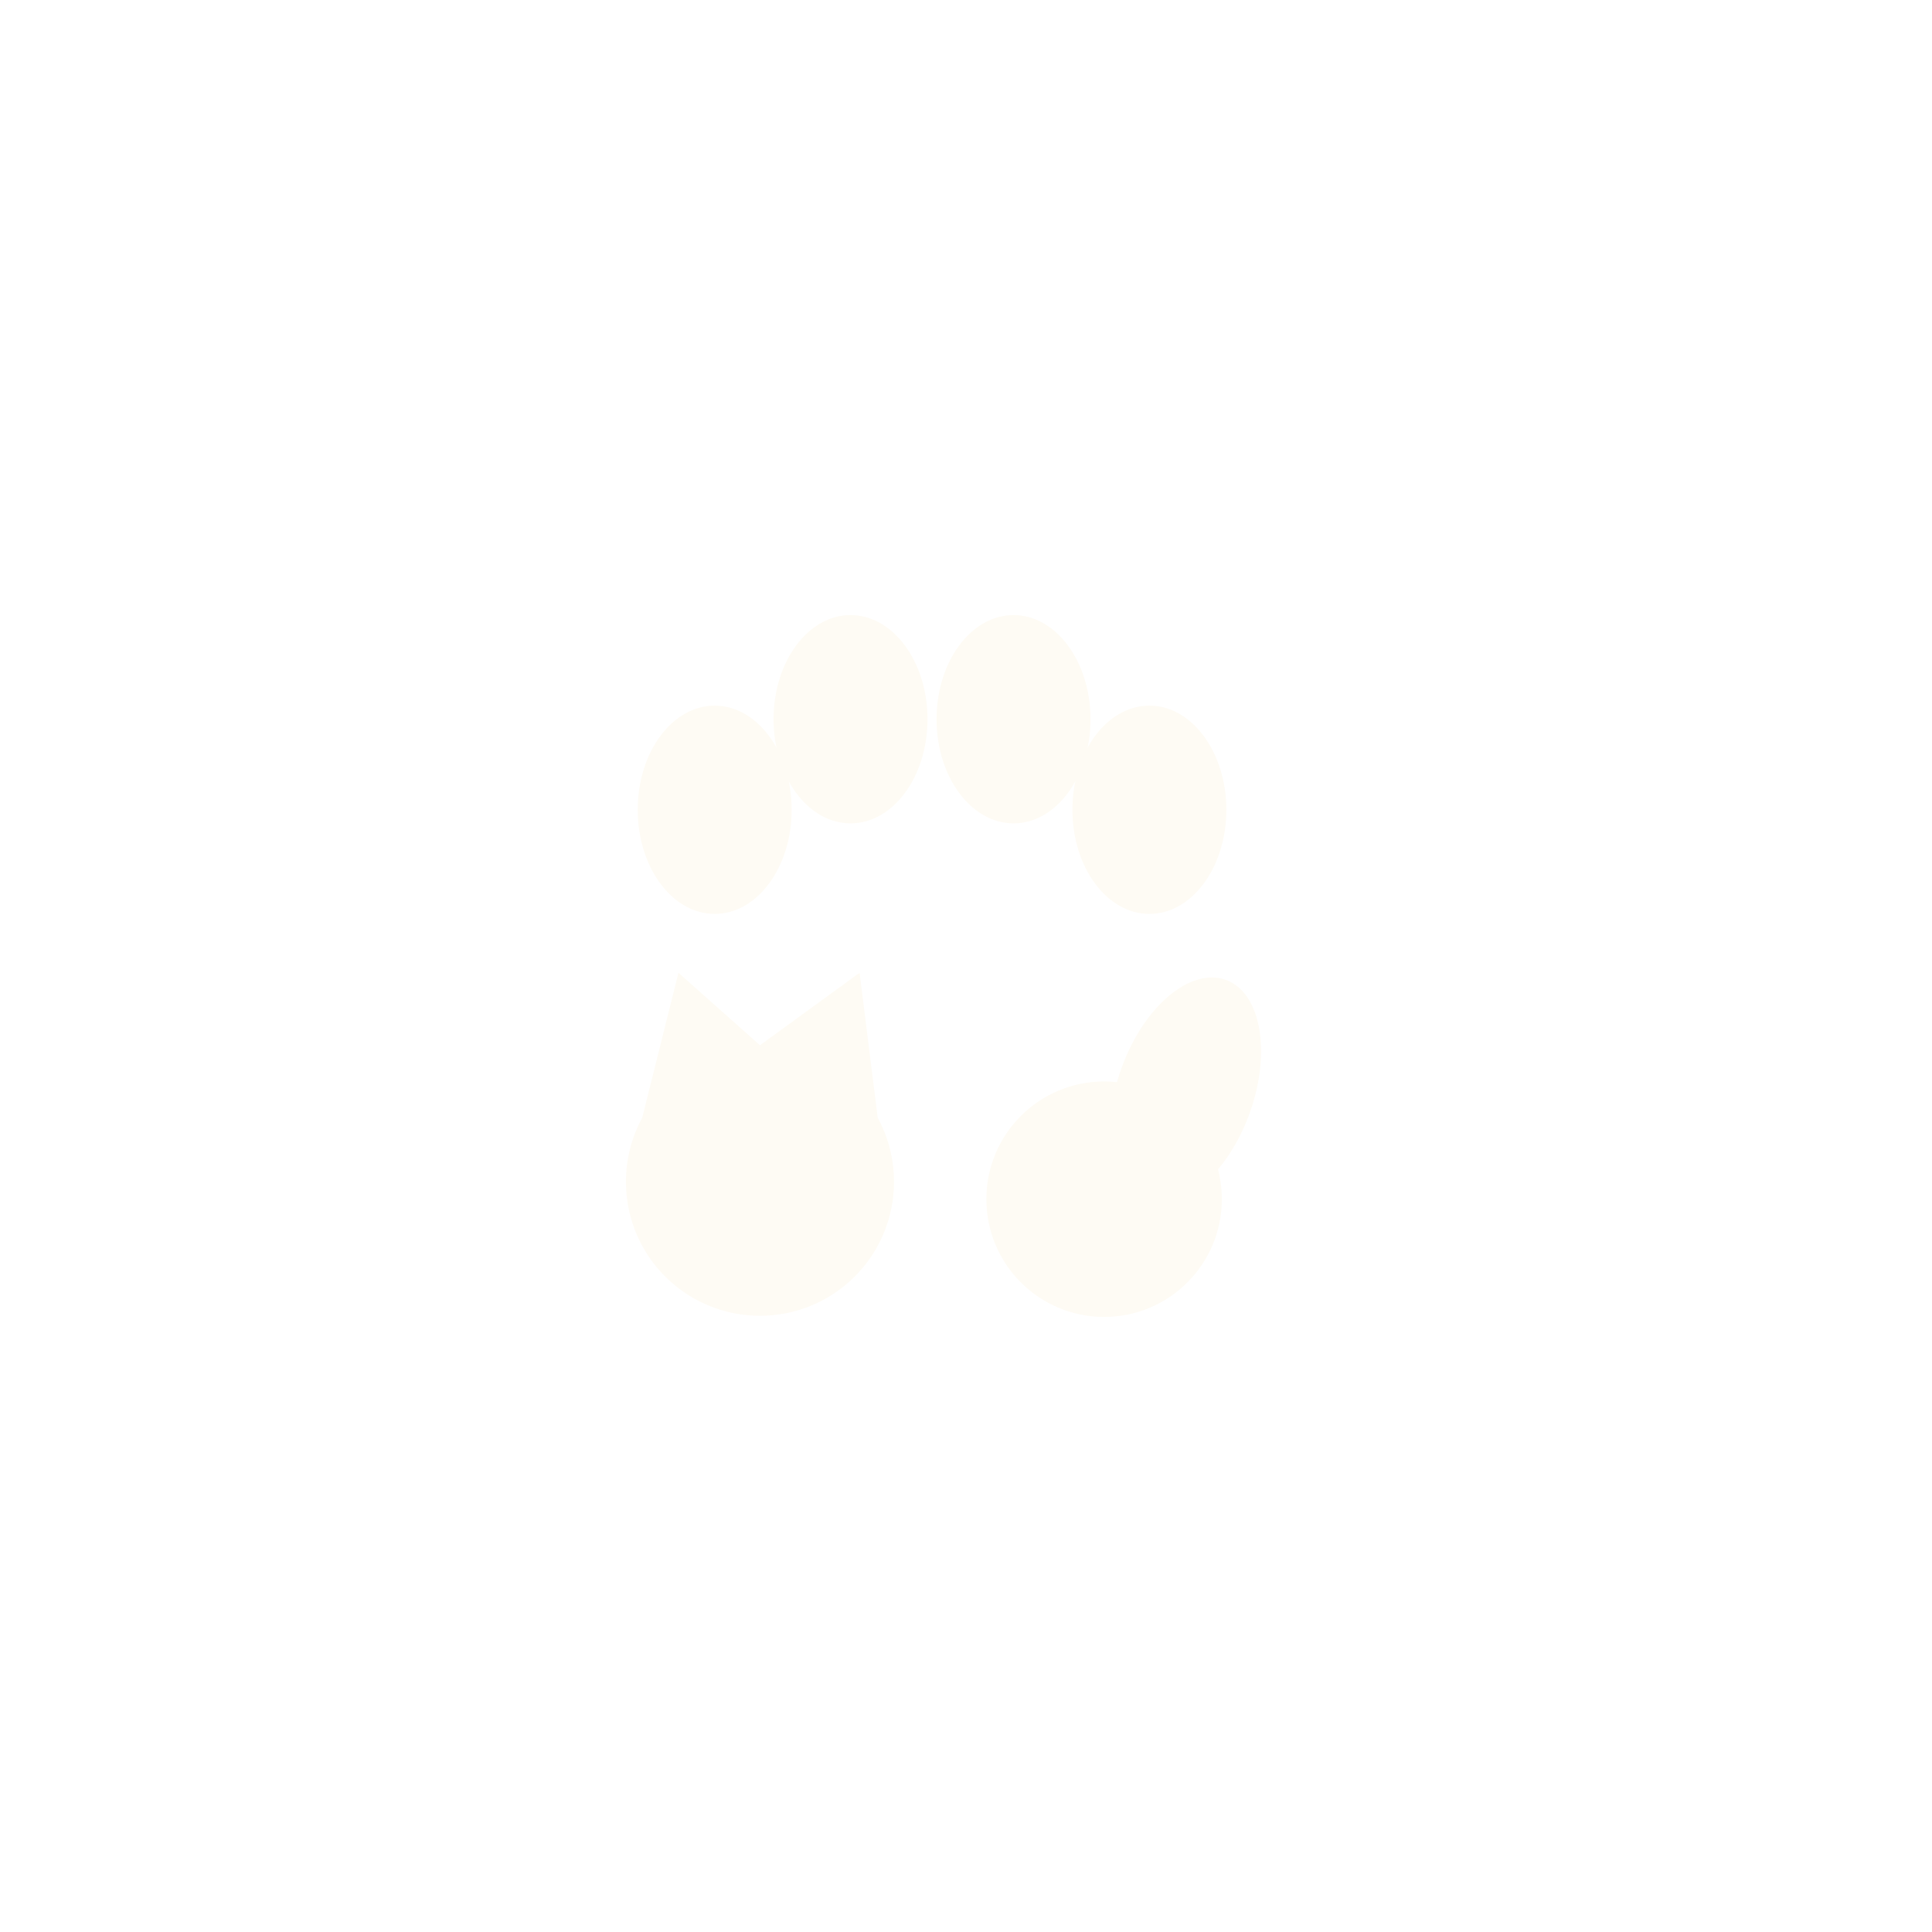
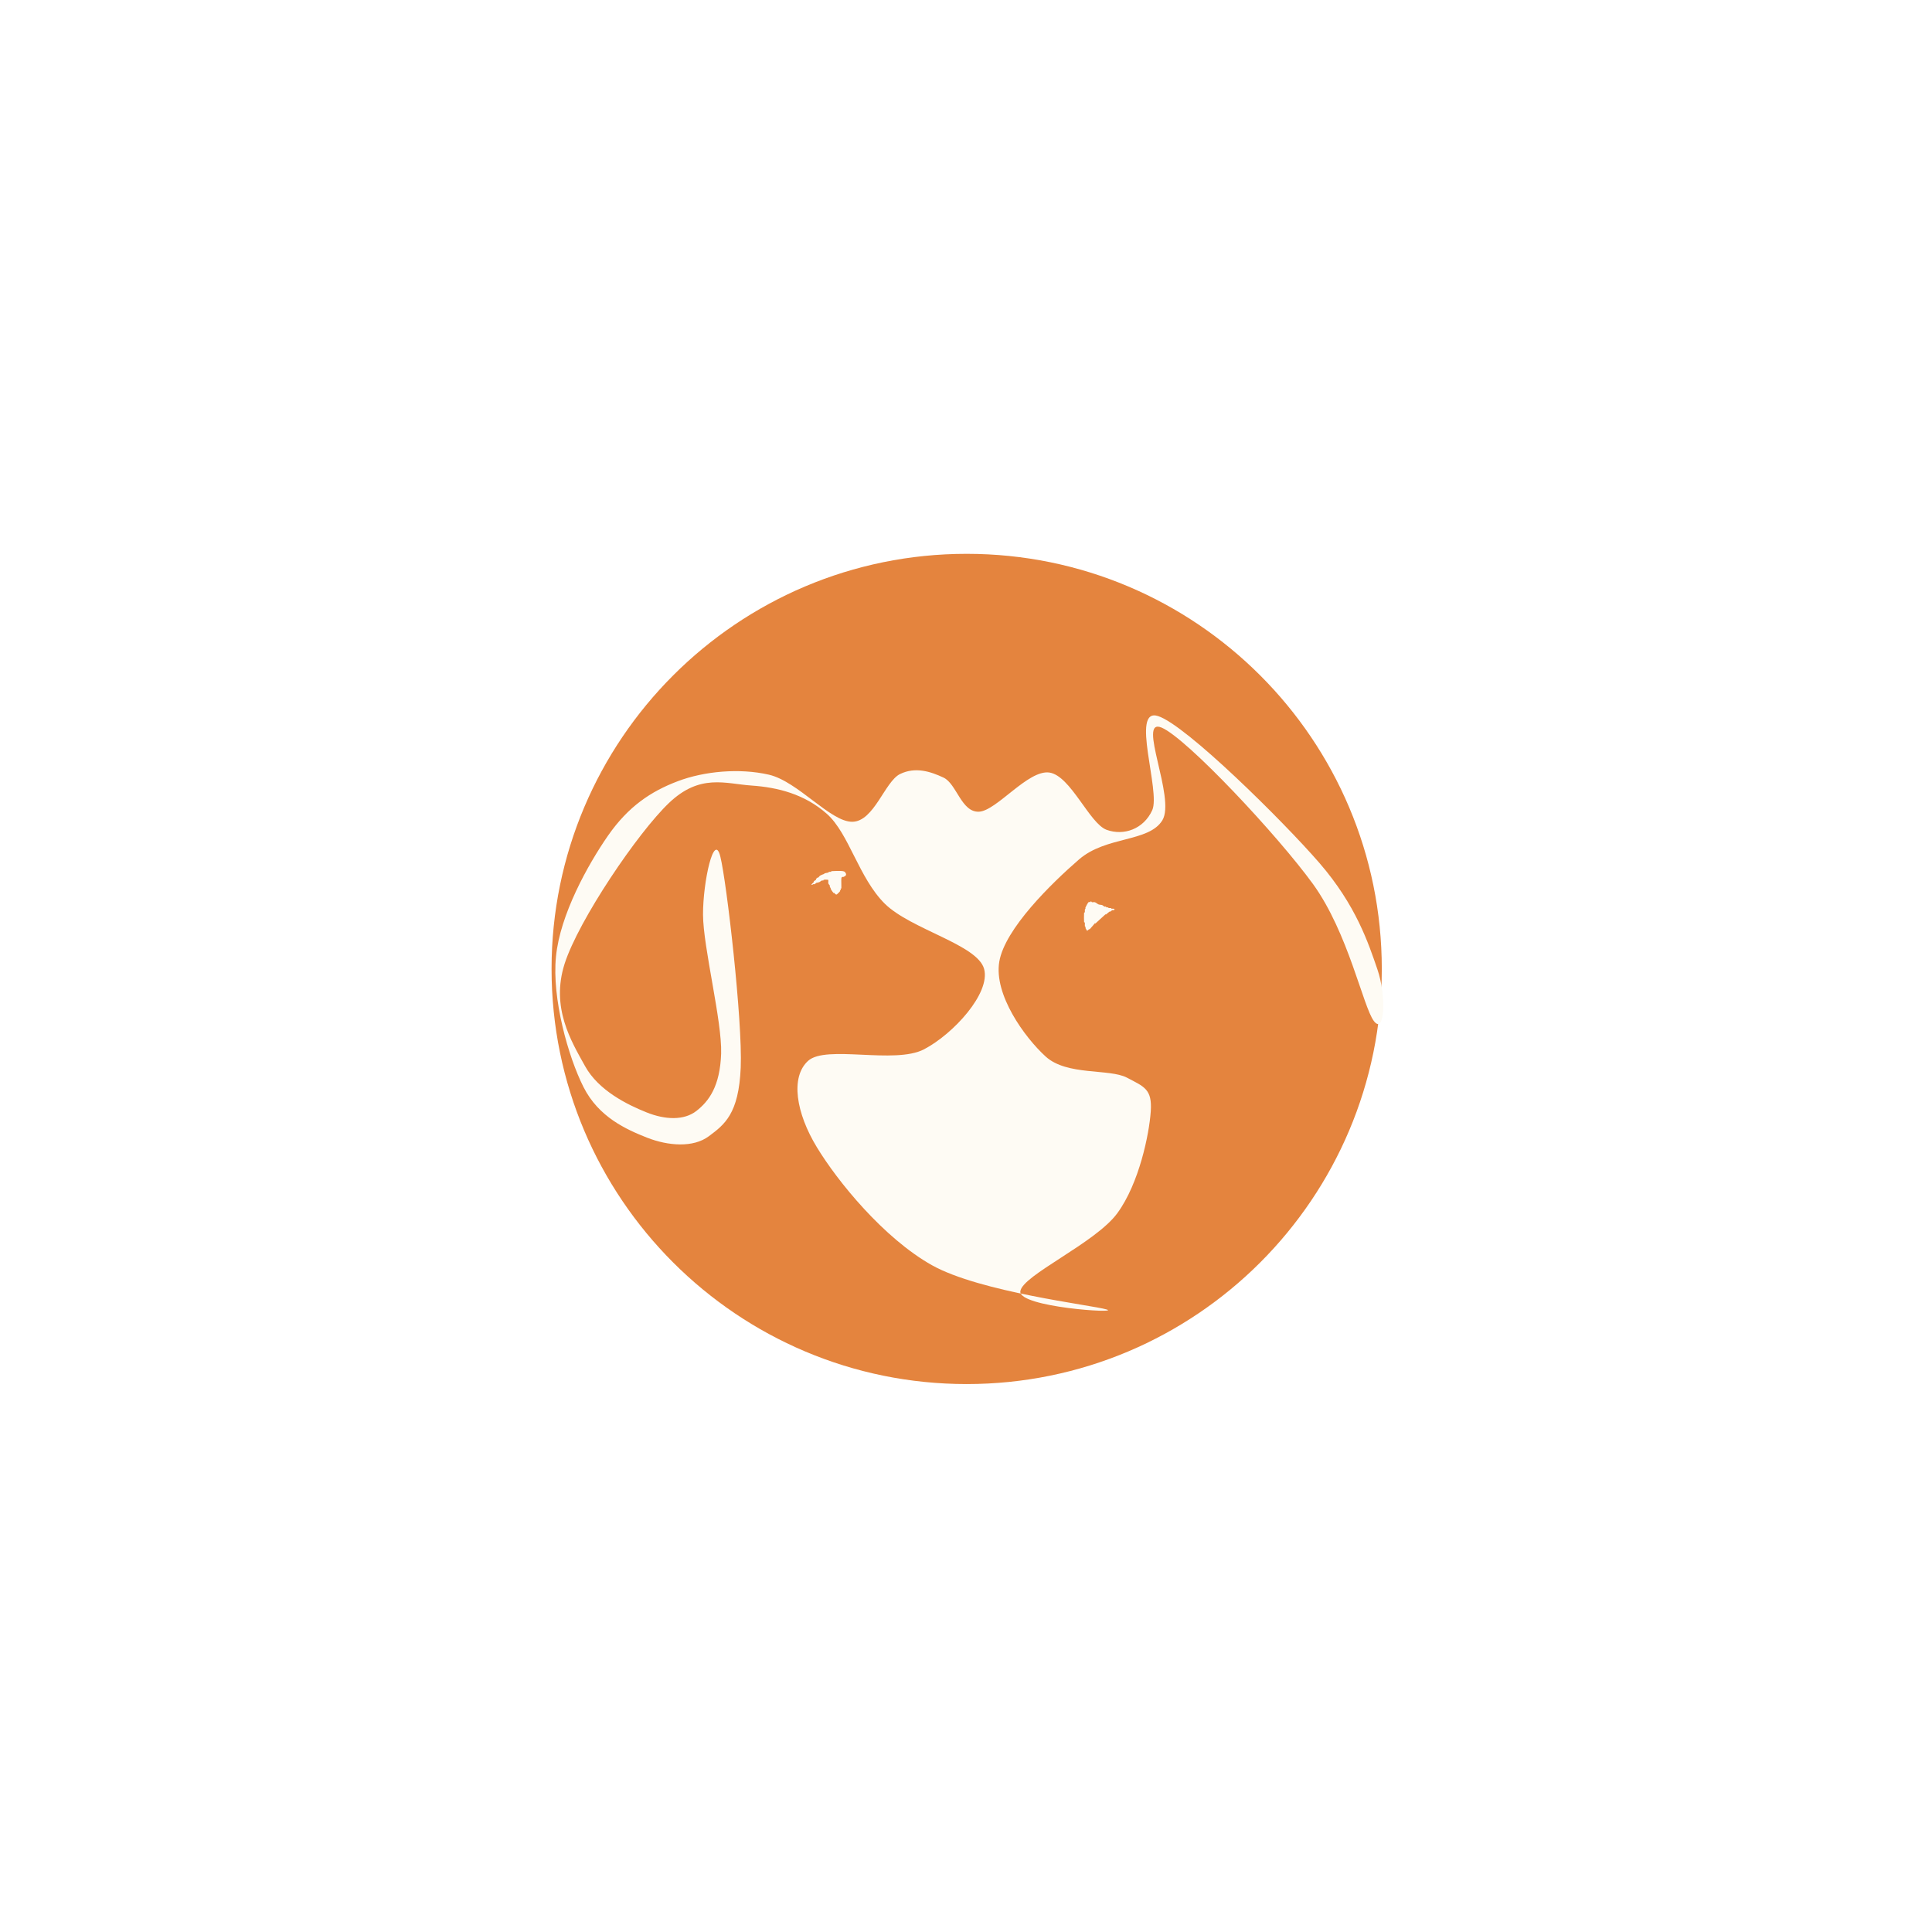
<svg xmlns="http://www.w3.org/2000/svg" width="1024" height="1024" viewBox="0 0 1024 1024">
  <g transform="translate(512 512) scale(0.60) translate(-512 -512)">
-     <g transform="translate(2 22) scale(8)">
-       <g fill="#FEFBF4">
-         <ellipse cx="36" cy="44" rx="8.5" ry="11.5" />
-         <ellipse cx="51" cy="34" rx="8.5" ry="11.5" />
-         <ellipse cx="69" cy="34" rx="8.5" ry="11.5" />
-         <ellipse cx="84" cy="44" rx="8.5" ry="11.5" />
-         <path d="M32 62 L41 70 L52 62 L54 78 A14.8 14.8 0 1 1 28 78 Z" />
-         <circle cx="79" cy="87" r="13" />
-         <ellipse cx="88" cy="75" rx="7.5" ry="13" transform="rotate(20 88 75)" />
-       </g>
-     </g>
+     <circle cx="512.6" cy="514.6" r="366.7" fill="#E4843E" />
+     <path d="M875.5,515.2C867.5,491.9 856.6,458.5 824.3,421.1C792.0,383.8 706.2,299.0 681.6,291.2C657.0,283.4 684.1,357.7 676.5,374.4C668.9,391.1 651.3,397.2 636.2,391.7C621.0,386.1 604.4,343.8 585.6,341.1C566.8,338.5 539.1,374.9 523.5,375.7C507.9,376.4 503.8,351.1 492.2,345.6C480.5,340.1 467.2,335.9 453.8,342.4C440.3,348.9 430.8,384.5 411.5,384.6C392.2,384.7 363.6,349.0 337.9,343.0C312.2,337.1 281.0,339.8 257.3,348.8C233.6,357.8 213.8,371.0 195.8,396.8C177.9,422.6 153.4,466.7 149.8,503.7C146.1,540.7 160.6,592.2 174.1,618.9C187.5,645.5 211.9,656.4 230.4,663.7C248.9,670.9 271.0,672.7 284.8,662.4C298.6,652.1 311.3,642.8 313.0,601.6C314.7,560.4 300.6,437.9 295.0,415.4C289.5,392.9 279.6,437.5 279.7,466.6C279.8,495.6 296.6,560.5 295.7,589.4C294.7,618.3 284.9,631.4 273.9,640.0C262.9,648.6 246.2,647.9 229.8,641.3C213.3,634.7 187.4,622.2 175.4,600.3C163.3,578.5 145.1,548.8 157.4,510.1C169.8,471.4 222.1,394.2 249.6,368.0C277.1,341.8 299.3,351.0 322.6,352.6C345.8,354.2 369.5,360.2 389.1,377.6C408.7,395.0 417.2,434.1 440.3,457.0C463.5,479.8 522.2,493.1 528.0,514.6C533.8,536.0 500.8,572.1 474.9,585.6C449.0,599.1 388.3,581.4 372.5,595.8C356.7,610.2 361.9,641.9 380.2,672.0C398.4,702.1 439.3,752.4 481.9,776.3C524.6,800.2 623.1,811.5 636.2,815.4C649.2,819.2 558.4,813.5 560.0,799.4C561.6,785.2 626.6,756.7 645.8,730.2C665.0,703.8 673.8,660.6 675.2,640.6C676.6,620.7 669.5,618.7 654.1,610.6C638.6,602.5 601.2,609.1 582.4,592.0C563.6,574.9 536.5,537.2 541.4,508.2C546.3,479.1 587.8,438.7 611.8,417.9C635.8,397.1 673.3,402.8 685.4,383.4C697.6,363.9 662.6,292.1 684.8,301.4C707.0,310.8 787.3,396.5 818.6,439.7C849.8,482.9 862.8,548.1 872.3,560.6C881.8,573.2 883.5,538.5 875.5,515.2Z" fill="#FEFBF4" />
+     <path d="M643.8,462.1C643.8,462.1 643.4,462.2 643.2,462.1C643.0,462.0 643.0,461.5 642.6,461.4C642.1,461.3 641.1,461.5 640.6,461.4C640.2,461.3 640.4,460.9 640.0,460.8C639.6,460.7 638.5,460.9 638.1,460.8C637.7,460.7 637.8,460.3 637.4,460.2C637.1,460.1 636.5,460.3 636.2,460.2C635.8,460.1 635.8,459.6 635.5,459.5C635.2,459.4 634.8,459.7 634.2,459.5C633.7,459.3 633.2,458.6 632.3,458.2C631.5,457.9 630.2,458.0 629.1,457.6C628.1,457.2 626.9,456.0 625.9,455.7C625.0,455.4 623.9,455.8 623.4,455.7C622.8,455.6 622.9,455.1 622.7,455.0C622.5,454.9 622.3,454.9 622.1,455.0C621.9,455.1 621.8,455.6 621.4,455.7C621.1,455.8 620.8,454.9 620.2,455.7C619.5,456.4 618.0,459.2 617.6,460.2C617.2,461.1 617.7,461.1 617.6,461.4C617.5,461.8 617.1,461.5 617.0,462.1C616.9,462.6 617.1,464.1 617.0,464.6C616.9,465.2 616.4,463.9 616.3,465.3C616.2,466.7 616.2,471.6 616.3,473.0C616.4,474.3 616.9,473.0 617.0,473.6C617.1,474.2 616.9,476.2 617.0,476.8C617.1,477.4 617.5,477.1 617.6,477.4C617.7,477.8 617.5,478.4 617.6,478.7C617.7,479.0 618.1,479.1 618.2,479.4C618.3,479.6 618.1,479.8 618.2,480.0C618.3,480.2 618.7,480.5 618.9,480.6C619.1,480.7 619.2,480.9 619.5,480.6C619.8,480.4 620.5,479.6 620.8,479.4C621.1,479.1 620.6,480.2 621.4,479.4C622.3,478.5 625.1,475.1 625.9,474.2C626.8,473.4 625.1,475.5 626.6,474.2C628.1,473.0 633.4,467.8 634.9,466.6C636.4,465.3 634.9,467.0 635.5,466.6C636.2,466.1 638.1,464.4 638.7,464.0C639.4,463.6 638.9,464.2 639.4,464.0C639.8,463.8 640.7,462.9 641.3,462.7C641.8,462.5 642.2,462.8 642.6,462.7C642.9,462.6 643.0,462.2 643.2,462.1C643.4,462.0 643.8,462.1 643.8,462.1Z" fill="#FEFBF4" />
+     <path d="M405.8,430.1C405.3,429.4 405.2,428.5 403.2,428.2C401.2,427.8 395.3,428.1 393.6,428.2C391.9,428.3 393.4,428.7 393.0,428.8C392.5,428.9 391.5,428.7 391.0,428.8C390.6,428.9 391.0,429.2 390.4,429.4C389.8,429.7 387.8,429.9 387.2,430.1C386.6,430.3 387.2,430.4 386.6,430.7C385.9,431.0 384.2,431.5 383.4,432.0C382.5,432.5 381.9,433.6 381.4,433.9C381.0,434.2 381.1,433.7 380.8,433.9C380.5,434.1 379.7,434.9 379.5,435.2C379.3,435.5 379.8,435.5 379.5,435.8C379.2,436.2 377.9,436.8 377.6,437.1C377.3,437.4 377.9,437.3 377.6,437.8C377.3,438.2 376.0,439.3 375.7,439.7C375.4,440.1 375.6,440.2 375.7,440.3C375.8,440.4 376.1,440.4 376.3,440.3C376.5,440.2 376.6,439.8 377.0,439.7C377.3,439.6 377.7,439.9 378.2,439.7C378.8,439.5 379.6,438.6 380.2,438.4C380.7,438.2 381.1,438.5 381.4,438.4C381.8,438.3 381.9,437.9 382.1,437.8C382.3,437.7 382.3,438.0 382.7,437.8C383.1,437.5 384.1,436.7 384.6,436.5C385.2,436.3 385.6,436.6 385.9,436.5C386.2,436.4 385.9,435.9 386.6,435.8C387.2,435.7 389.1,435.7 389.8,435.8C390.4,435.9 390.3,435.9 390.4,436.5C390.5,437.0 390.2,438.3 390.4,439.0C390.6,439.8 391.5,440.4 391.7,441.0C391.9,441.5 391.6,441.9 391.7,442.2C391.8,442.6 392.1,442.5 392.3,442.9C392.5,443.3 392.5,444.1 393.0,444.8C393.4,445.5 394.5,446.9 394.9,447.4C395.3,447.8 395.2,447.1 395.5,447.4C395.8,447.6 396.4,448.4 396.8,448.6C397.2,448.9 397.4,449.1 398.1,448.6C398.7,448.2 400.2,446.6 400.6,446.1C401.1,445.5 400.5,445.7 400.6,445.4C400.7,445.2 401.2,445.1 401.3,444.8C401.4,444.5 401.2,443.8 401.3,443.5C401.4,443.2 401.8,444.4 401.9,442.9C402.0,441.4 401.7,436.2 401.9,434.6C402.1,433.0 402.9,433.5 403.2,433.3C403.5,433.1 403.4,433.5 403.8,433.3C404.3,433.1 405.4,432.5 405.8,432.0C406.1,431.5 406.2,430.7 405.8,430.1Z" fill="#FEFBF4" />
  </g>
</svg>
